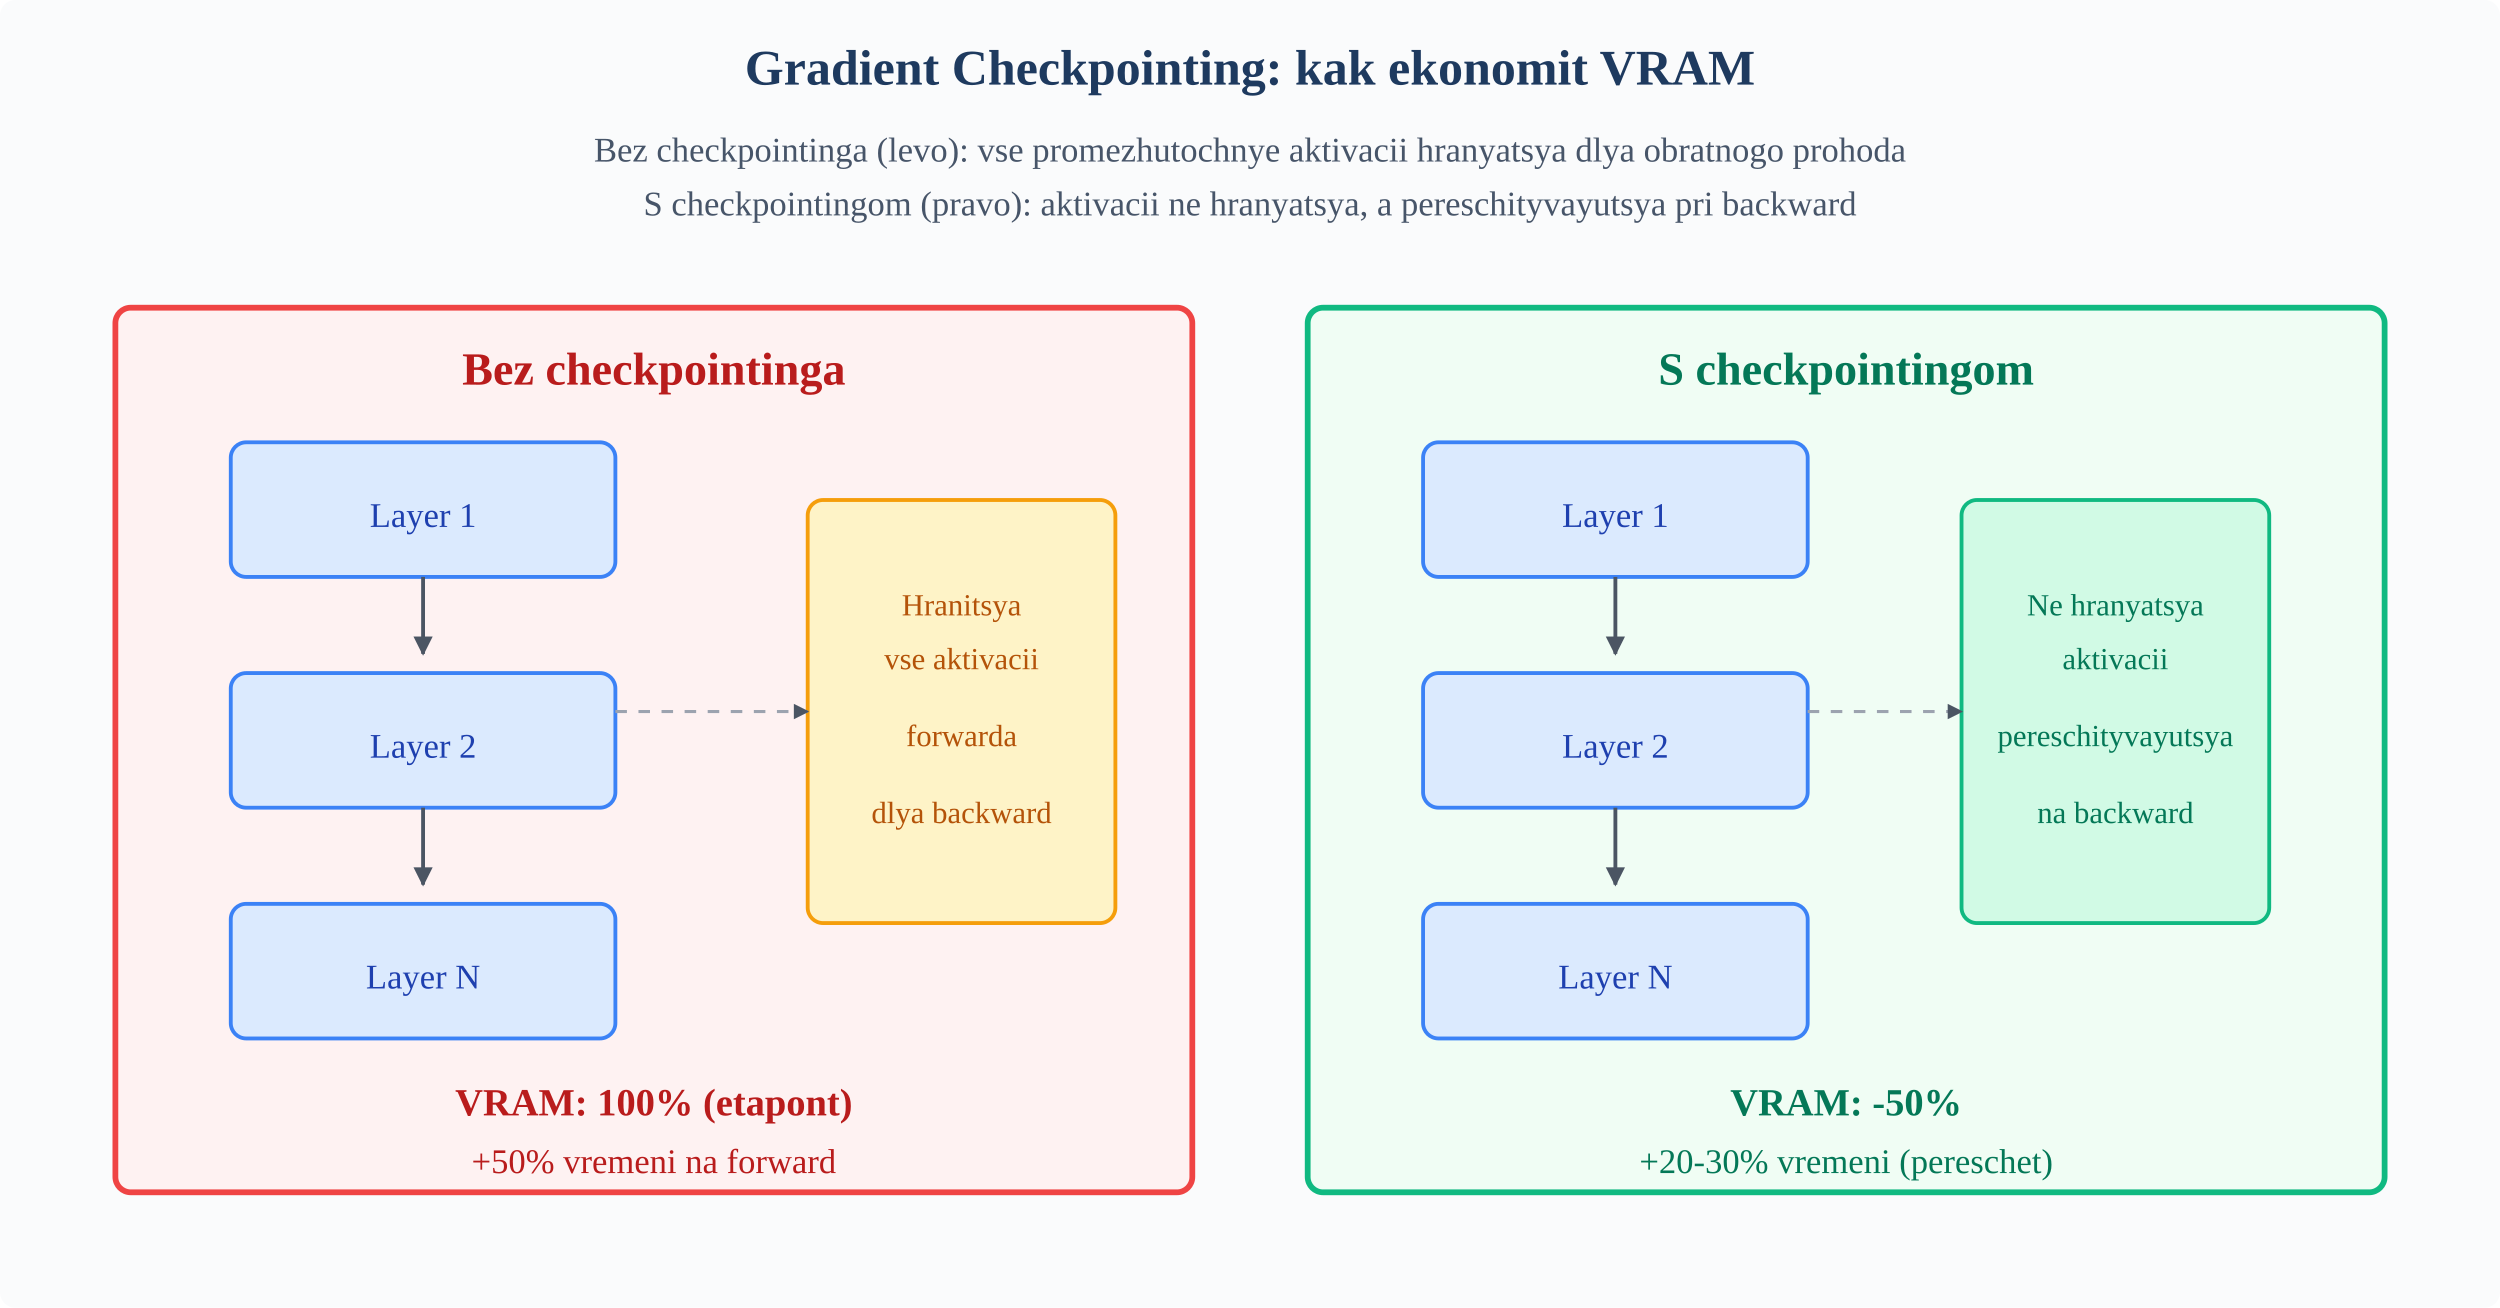
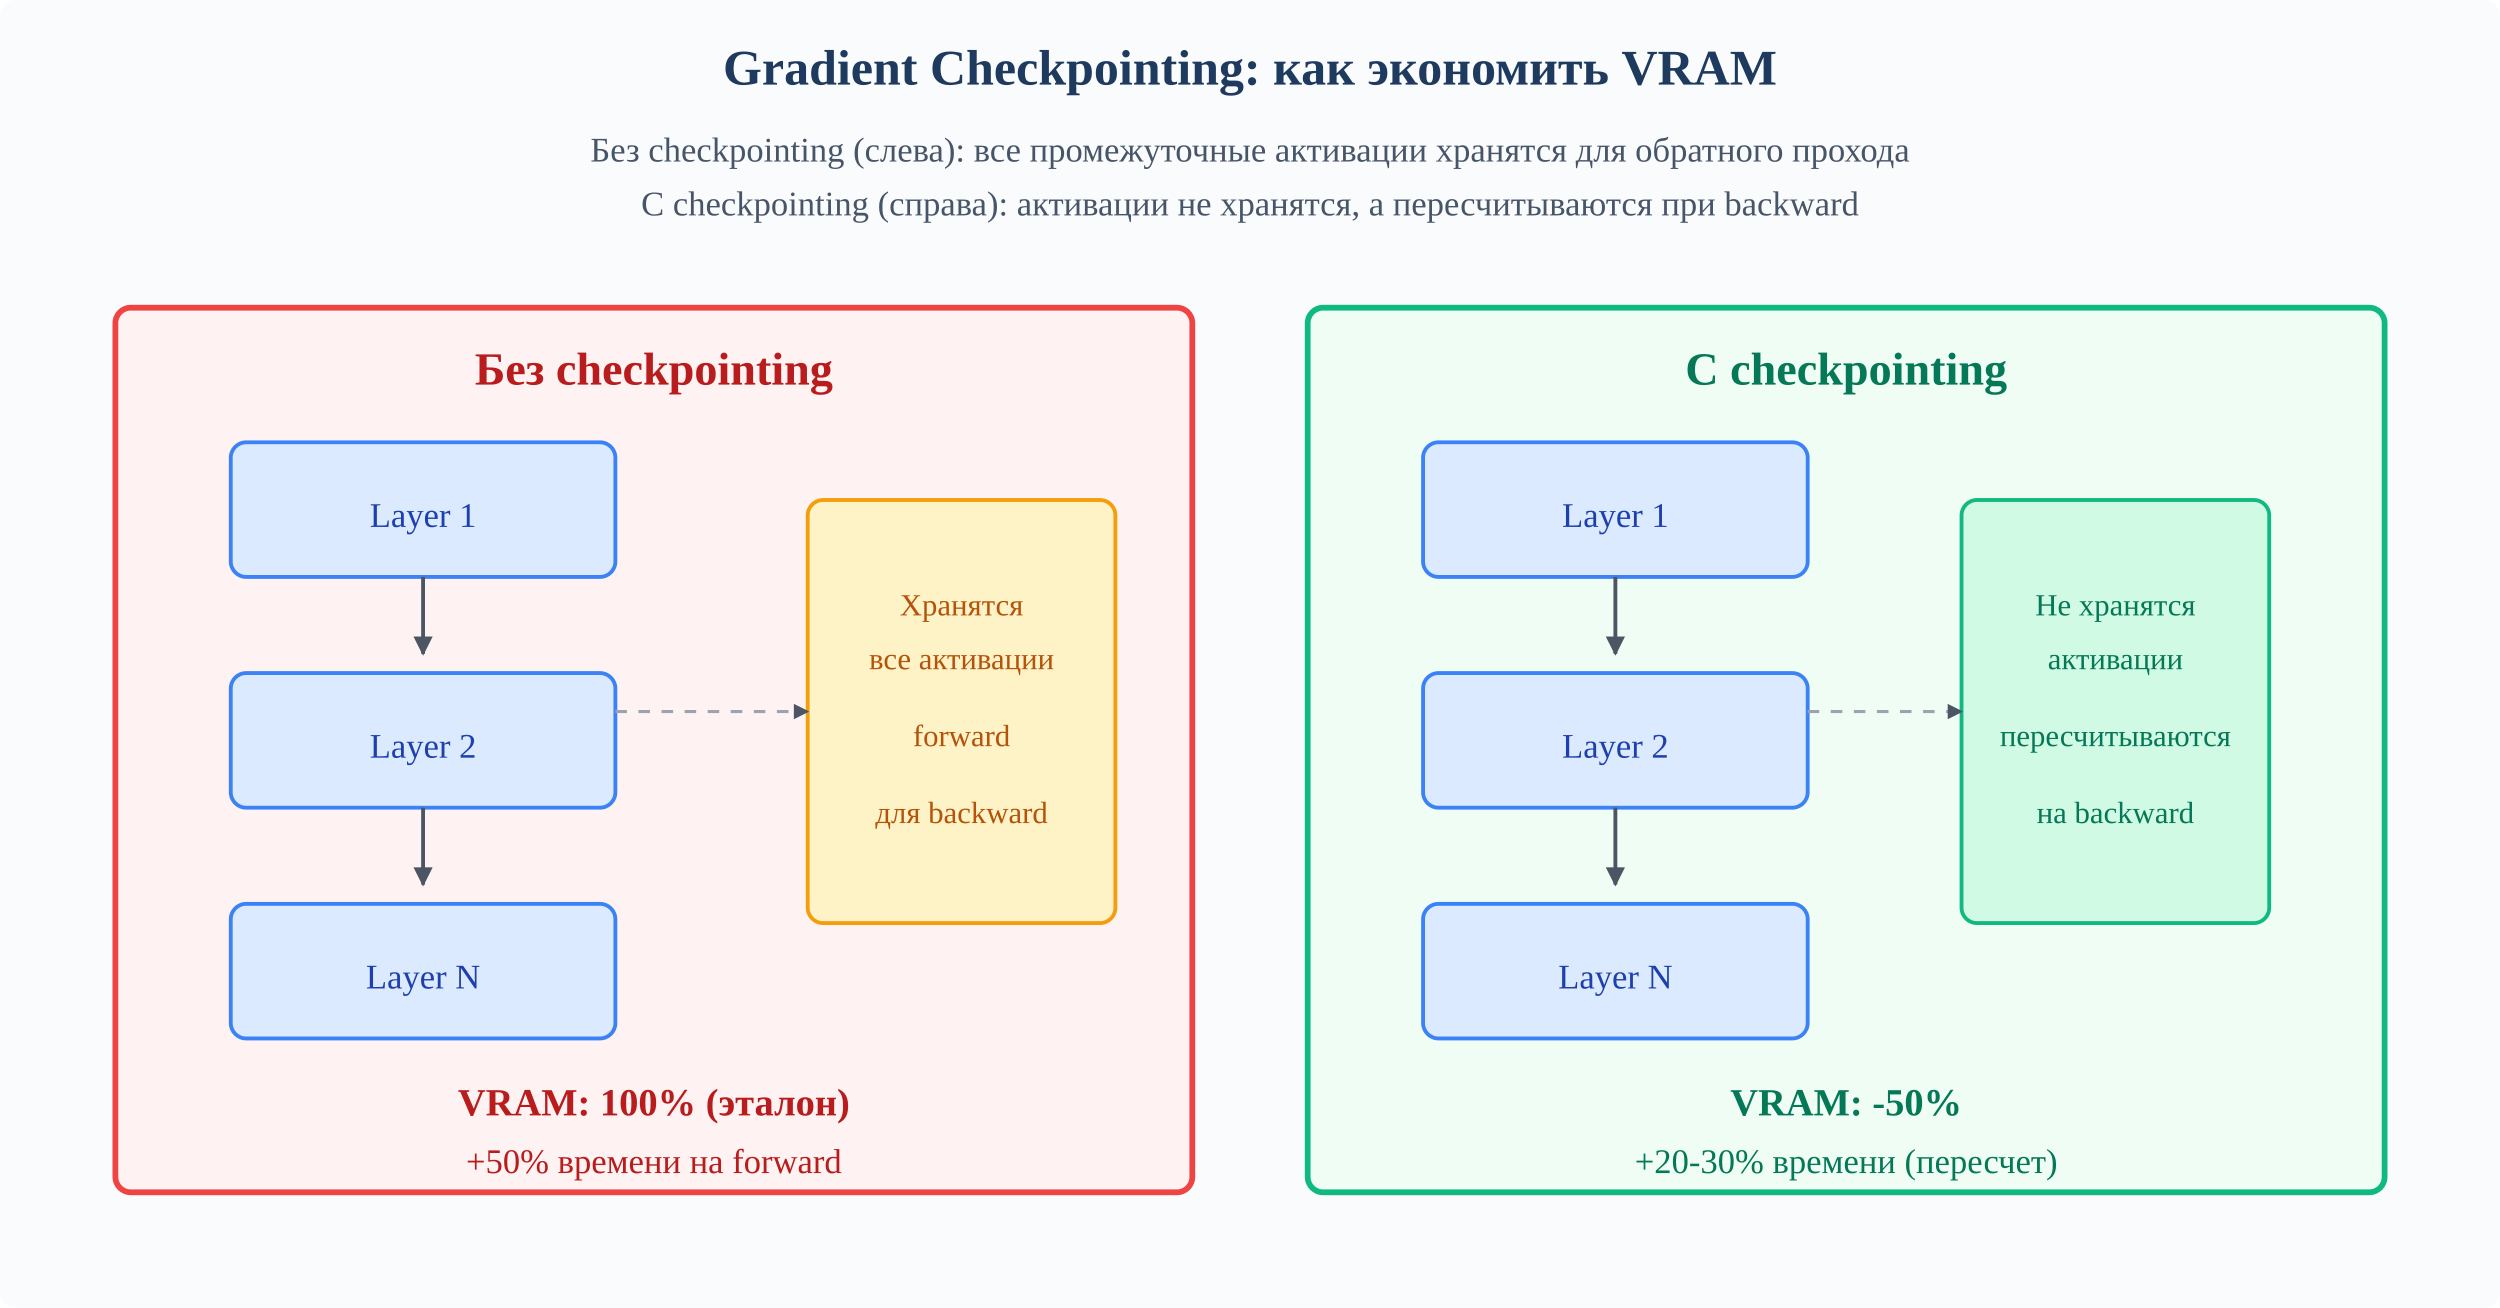
<svg xmlns="http://www.w3.org/2000/svg" viewBox="0 0 650 340" font-family="'Times New Roman',Times,serif" font-size="11">
  <defs>
    <marker id="a" viewBox="0 0 10 10" refX="9" refY="5" markerWidth="5" markerHeight="5" orient="auto">
      <path d="M 0 0 L 10 5 L 0 10 z" fill="#4B5563" />
    </marker>
  </defs>
  <rect x="0" y="0" width="650" height="340" fill="#fafbfc" rx="4" />
-   <text x="325" y="22" text-anchor="middle" font-weight="bold" font-size="13" fill="#1e3a5f">Gradient Checkpointing: kak ekonomit VRAM</text>
-   <text x="325" y="42" text-anchor="middle" font-size="9" fill="#475569">Bez checkpointinga (levo): vse promezhutochnye aktivacii hranyatsya dlya obratnogo prohoda</text>
-   <text x="325" y="56" text-anchor="middle" font-size="9" fill="#475569">S checkpointingom (pravo): aktivacii ne hranyatsya, a pereschityvayutsya pri backward</text>
+   <text x="325" y="22" text-anchor="middle" font-weight="bold" font-size="13" fill="#1e3a5f">Gradient Checkpointing: как экономить VRAM</text>
+   <text x="325" y="42" text-anchor="middle" font-size="9" fill="#475569">Без checkpointing (слева): все промежуточные активации хранятся для обратного прохода</text>
+   <text x="325" y="56" text-anchor="middle" font-size="9" fill="#475569">С checkpointing (справа): активации не хранятся, а пересчитываются при backward</text>
  <rect x="30" y="80" width="280" height="230" rx="4" fill="#fef2f2" stroke="#ef4444" stroke-width="1.5" />
-   <text x="170" y="100" text-anchor="middle" font-weight="bold" font-size="12" fill="#b91c1c">Bez checkpointinga</text>
+   <text x="170" y="100" text-anchor="middle" font-weight="bold" font-size="12" fill="#b91c1c">Без checkpointing</text>
  <rect x="60" y="115" width="100" height="35" rx="4" fill="#dbeafe" stroke="#3b82f6" stroke-width="1" />
  <text x="110" y="137" text-anchor="middle" font-size="9" fill="#1e40af">Layer 1</text>
  <line x1="110" y1="150" x2="110" y2="170" stroke="#4B5563" stroke-width="1" marker-end="url(#a)" />
  <rect x="60" y="175" width="100" height="35" rx="4" fill="#dbeafe" stroke="#3b82f6" stroke-width="1" />
  <text x="110" y="197" text-anchor="middle" font-size="9" fill="#1e40af">Layer 2</text>
  <line x1="110" y1="210" x2="110" y2="230" stroke="#4B5563" stroke-width="1" marker-end="url(#a)" />
  <rect x="60" y="235" width="100" height="35" rx="4" fill="#dbeafe" stroke="#3b82f6" stroke-width="1" />
  <text x="110" y="257" text-anchor="middle" font-size="9" fill="#1e40af">Layer N</text>
  <rect x="210" y="130" width="80" height="110" rx="4" fill="#fef3c7" stroke="#f59e0b" stroke-width="1" />
-   <text x="250" y="160" text-anchor="middle" font-size="8" fill="#b45309">Hranitsya</text>
-   <text x="250" y="174" text-anchor="middle" font-size="8" fill="#b45309">vse aktivacii</text>
-   <text x="250" y="194" text-anchor="middle" font-size="8" fill="#b45309">forwarda</text>
-   <text x="250" y="214" text-anchor="middle" font-size="8" fill="#b45309">dlya backward</text>
+   <text x="250" y="160" text-anchor="middle" font-size="8" fill="#b45309">Хранятся</text>
+   <text x="250" y="174" text-anchor="middle" font-size="8" fill="#b45309">все активации</text>
+   <text x="250" y="194" text-anchor="middle" font-size="8" fill="#b45309">forward</text>
+   <text x="250" y="214" text-anchor="middle" font-size="8" fill="#b45309">для backward</text>
  <line x1="160" y1="185" x2="210" y2="185" stroke="#9CA3AF" stroke-width="0.8" stroke-dasharray="3,3" marker-end="url(#a)" />
-   <text x="170" y="290" text-anchor="middle" font-size="10" font-weight="bold" fill="#b91c1c">VRAM: 100% (etapont)</text>
-   <text x="170" y="305" text-anchor="middle" font-size="9" fill="#b91c1c">+50% vremeni na forward</text>
+   <text x="170" y="290" text-anchor="middle" font-size="10" font-weight="bold" fill="#b91c1c">VRAM: 100% (эталон)</text>
+   <text x="170" y="305" text-anchor="middle" font-size="9" fill="#b91c1c">+50% времени на forward</text>
  <rect x="340" y="80" width="280" height="230" rx="4" fill="#f0fdf4" stroke="#10b981" stroke-width="1.5" />
-   <text x="480" y="100" text-anchor="middle" font-weight="bold" font-size="12" fill="#047857">S checkpointingom</text>
+   <text x="480" y="100" text-anchor="middle" font-weight="bold" font-size="12" fill="#047857">С checkpointing</text>
  <rect x="370" y="115" width="100" height="35" rx="4" fill="#dbeafe" stroke="#3b82f6" stroke-width="1" />
  <text x="420" y="137" text-anchor="middle" font-size="9" fill="#1e40af">Layer 1</text>
  <line x1="420" y1="150" x2="420" y2="170" stroke="#4B5563" stroke-width="1" marker-end="url(#a)" />
  <rect x="370" y="175" width="100" height="35" rx="4" fill="#dbeafe" stroke="#3b82f6" stroke-width="1" />
  <text x="420" y="197" text-anchor="middle" font-size="9" fill="#1e40af">Layer 2</text>
  <line x1="420" y1="210" x2="420" y2="230" stroke="#4B5563" stroke-width="1" marker-end="url(#a)" />
  <rect x="370" y="235" width="100" height="35" rx="4" fill="#dbeafe" stroke="#3b82f6" stroke-width="1" />
  <text x="420" y="257" text-anchor="middle" font-size="9" fill="#1e40af">Layer N</text>
  <rect x="510" y="130" width="80" height="110" rx="4" fill="#d1fae5" stroke="#10b981" stroke-width="1" />
-   <text x="550" y="160" text-anchor="middle" font-size="8" fill="#047857">Ne hranyatsya</text>
-   <text x="550" y="174" text-anchor="middle" font-size="8" fill="#047857">aktivacii</text>
-   <text x="550" y="194" text-anchor="middle" font-size="8" fill="#047857">pereschityvayutsya</text>
-   <text x="550" y="214" text-anchor="middle" font-size="8" fill="#047857">na backward</text>
+   <text x="550" y="160" text-anchor="middle" font-size="8" fill="#047857">Не хранятся</text>
+   <text x="550" y="174" text-anchor="middle" font-size="8" fill="#047857">активации</text>
+   <text x="550" y="194" text-anchor="middle" font-size="8" fill="#047857">пересчитываются</text>
+   <text x="550" y="214" text-anchor="middle" font-size="8" fill="#047857">на backward</text>
  <line x1="470" y1="185" x2="510" y2="185" stroke="#9CA3AF" stroke-width="0.8" stroke-dasharray="3,3" marker-end="url(#a)" />
  <text x="480" y="290" text-anchor="middle" font-size="10" font-weight="bold" fill="#047857">VRAM: -50%</text>
-   <text x="480" y="305" text-anchor="middle" font-size="9" fill="#047857">+20-30% vremeni (pereschet)</text>
+   <text x="480" y="305" text-anchor="middle" font-size="9" fill="#047857">+20-30% времени (пересчет)</text>
</svg>
